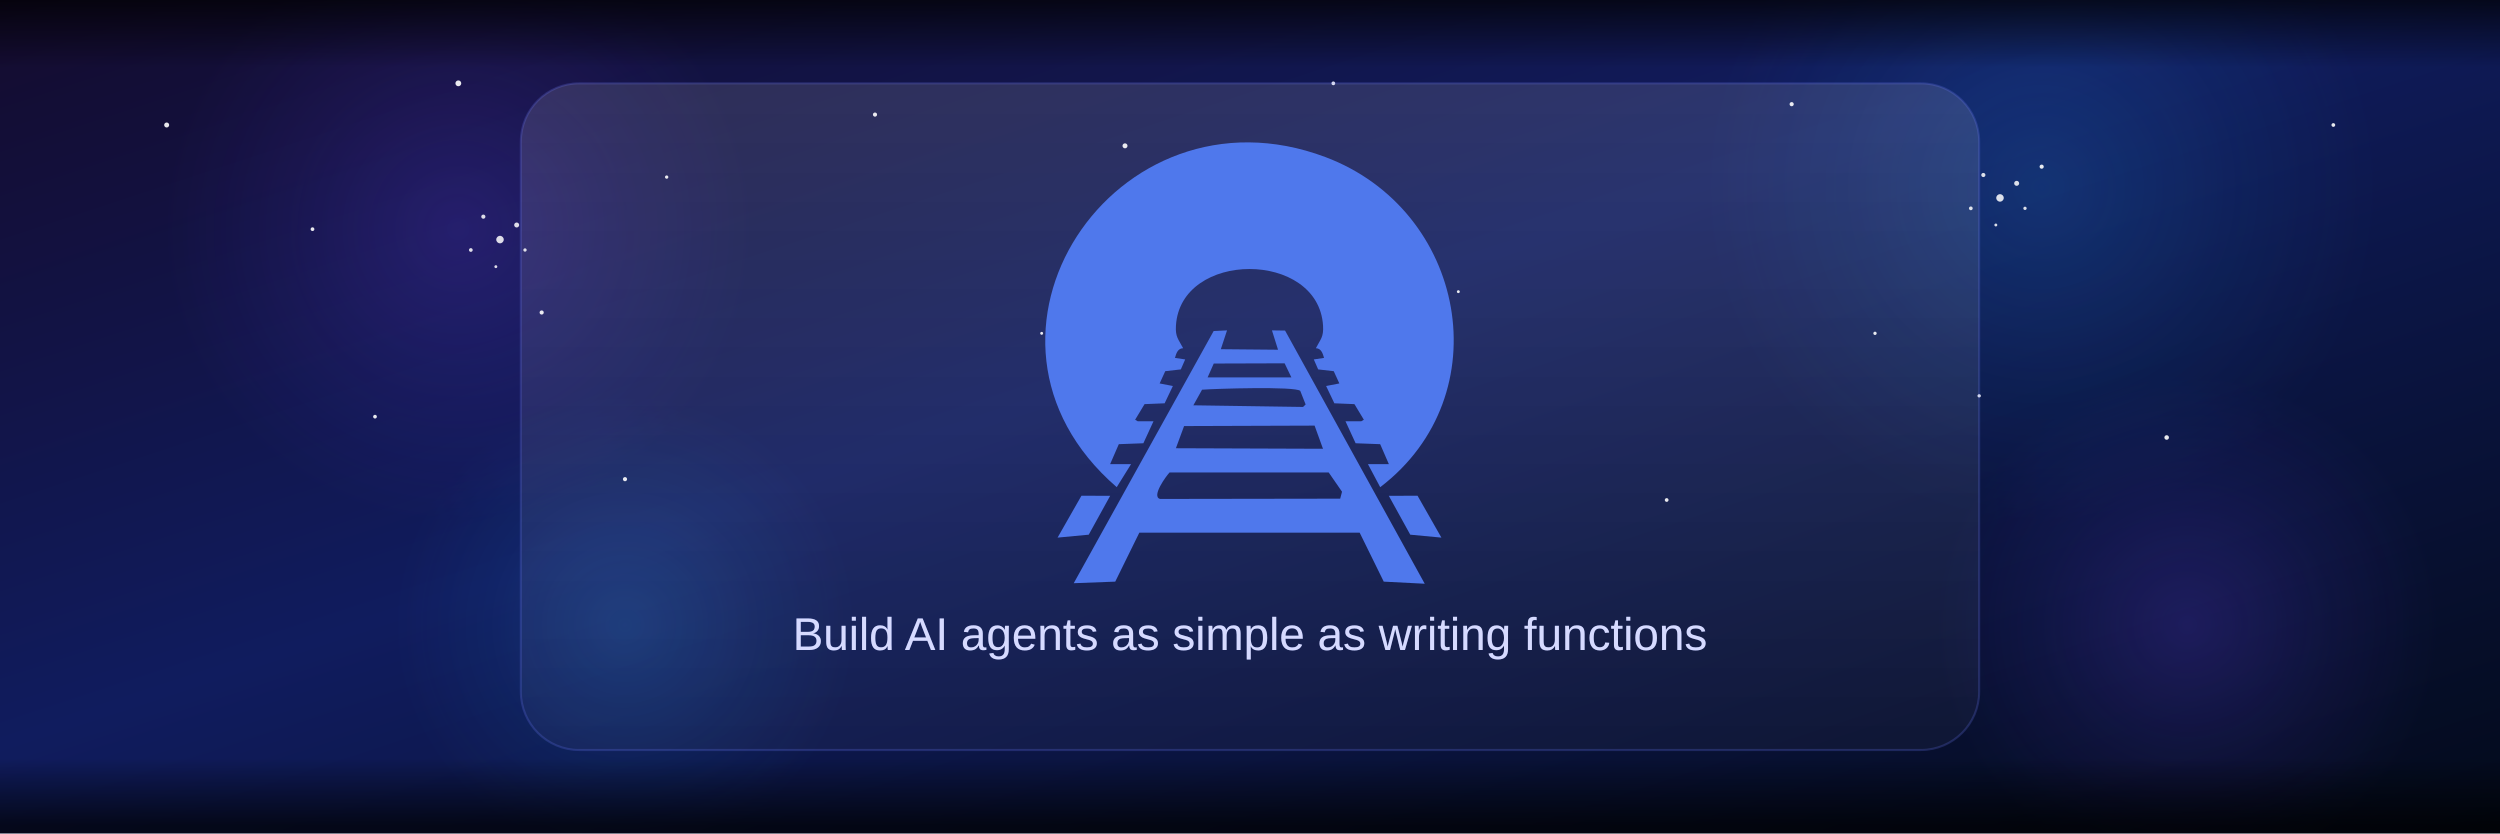
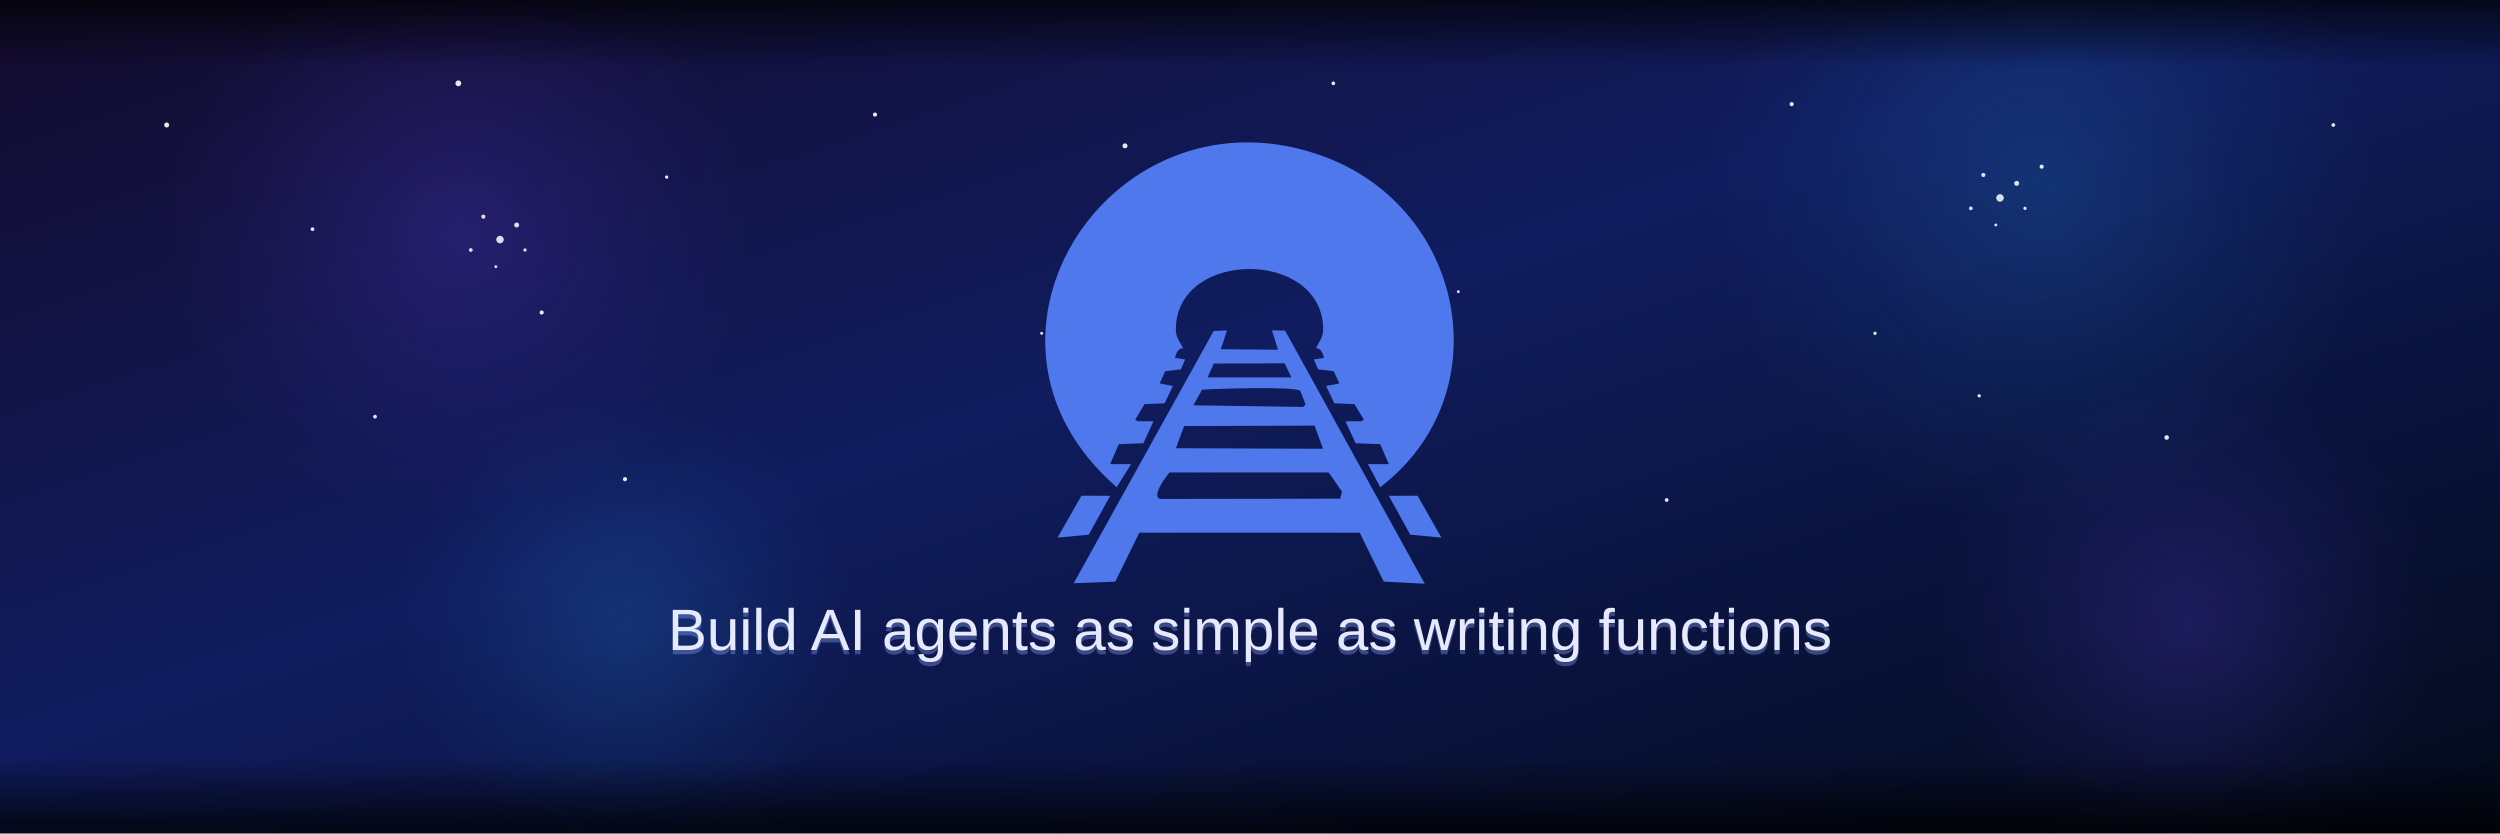
<svg xmlns="http://www.w3.org/2000/svg" viewBox="0 0 1200 400" role="img" aria-labelledby="title desc">
  <defs>
    <linearGradient id="spaceGradient" x1="0" y1="0" x2="1" y2="1">
      <stop offset="0%" stop-color="#140b2e" />
      <stop offset="45%" stop-color="#101c5e" />
      <stop offset="100%" stop-color="#030a1a" />
    </linearGradient>
    <linearGradient id="panelGradient" x1="0" y1="0" x2="0" y2="1">
      <stop offset="0%" stop-color="#ffffff" stop-opacity="0.12" />
      <stop offset="100%" stop-color="#ffffff" stop-opacity="0.03" />
    </linearGradient>
    <linearGradient id="fadeTop" x1="0" y1="0" x2="0" y2="1">
      <stop offset="0%" stop-color="#000000" stop-opacity="0.7" />
      <stop offset="90%" stop-color="#000000" stop-opacity="0" />
    </linearGradient>
    <linearGradient id="fadeBottom" x1="0" y1="0" x2="0" y2="1">
      <stop offset="0%" stop-color="#000000" stop-opacity="0" />
      <stop offset="90%" stop-color="#000000" stop-opacity="0.7" />
    </linearGradient>
    <radialGradient id="nebulaPurple" cx="50%" cy="50%" r="50%">
      <stop offset="0%" stop-color="#6e49ff" stop-opacity="0.35" />
      <stop offset="60%" stop-color="#6e49ff" stop-opacity="0.12" />
      <stop offset="100%" stop-color="#6e49ff" stop-opacity="0" />
    </radialGradient>
    <radialGradient id="nebulaBlue" cx="50%" cy="50%" r="50%">
      <stop offset="0%" stop-color="#2aa4ff" stop-opacity="0.30" />
      <stop offset="60%" stop-color="#2aa4ff" stop-opacity="0.10" />
      <stop offset="100%" stop-color="#2aa4ff" stop-opacity="0" />
    </radialGradient>
  </defs>
  <rect width="1200" height="400" fill="url(#spaceGradient)" />
  <g opacity="0.6">
    <circle cx="220" cy="110" r="140" fill="url(#nebulaPurple)" />
    <circle cx="980" cy="90" r="160" fill="url(#nebulaBlue)" />
    <circle cx="1050" cy="300" r="120" fill="url(#nebulaPurple)" />
    <circle cx="300" cy="300" r="110" fill="url(#nebulaBlue)" />
  </g>
  <g fill="#ffffff">
    <g opacity="0.9">
      <circle cx="80" cy="60" r="1.2" />
      <circle cx="150" cy="110" r="0.9" />
      <circle cx="220" cy="40" r="1.4" />
      <circle cx="320" cy="85" r="0.8" />
      <circle cx="420" cy="55" r="1.0" />
      <circle cx="540" cy="70" r="1.2" />
      <circle cx="640" cy="40" r="0.9" />
      <circle cx="860" cy="50" r="1.0" />
      <circle cx="980" cy="80" r="1.0" />
      <circle cx="1120" cy="60" r="0.9" />
      <circle cx="180" cy="200" r="0.9" />
      <circle cx="1040" cy="210" r="1.1" />
      <circle cx="900" cy="160" r="0.8" />
      <circle cx="260" cy="150" r="1.0" />
      <circle cx="700" cy="140" r="0.7" />
      <circle cx="600" cy="200" r="0.9" />
      <circle cx="500" cy="160" r="0.7" />
      <circle cx="300" cy="230" r="1.0" />
      <circle cx="800" cy="240" r="0.9" />
      <circle cx="950" cy="190" r="0.8" />
    </g>
    <g opacity="0.85">
      <circle cx="240" cy="115" r="1.8" />
      <circle cx="248" cy="108" r="1.2" />
      <circle cx="232" cy="104" r="1.0" />
      <circle cx="226" cy="120" r="0.9" />
      <circle cx="252" cy="120" r="0.8" />
      <circle cx="238" cy="128" r="0.7" />
    </g>
    <g opacity="0.85">
      <circle cx="960" cy="95" r="1.8" />
      <circle cx="968" cy="88" r="1.2" />
      <circle cx="952" cy="84" r="1.0" />
      <circle cx="946" cy="100" r="0.9" />
      <circle cx="972" cy="100" r="0.8" />
      <circle cx="958" cy="108" r="0.7" />
    </g>
  </g>
-   <rect x="250" y="40" width="700" height="320" rx="28" fill="url(#panelGradient)" stroke="#6d7cff" stroke-opacity="0.22" />
  <g transform="translate(600,175) scale(0.9) translate(-180,-180)">
    <g fill="#4f78ec">
      <path d="M242.9,233.1h11.16l-4.63-10.65-13.1-.49-5.41-11.74h8.44l1.36-.81-5.02-8.32-10.71-.44-4.4-9.23,7.06-1.36-2.99-6.54-8.31-.95-2.32-5.32,5.46-.81c-.69-2.39-1.49-5.1-4.37-5.17,2.53-4.86,4.2-5.92,3.84-12-2.41-40.33-76.05-40.32-78.46,0-.36,6.08,1.31,7.14,3.84,12-2.88.07-3.68,2.78-4.37,5.17l5.46.81-2.32,5.32-8.31.95-2.99,6.54,7.06,1.36-4.4,9.23-10.71.44-5.02,8.32,1.36.81h8.44l-5.41,11.74-13.1.49-4.63,10.65h11.16l-7.64,12.28c-92.78-80.17-.81-218.2,111.25-176.07,74.97,28.19,93.79,126.85,29.27,176.08l-6.53-12.29Z" />
      <path d="M167.75,161.76l-3.31,10.03,30.51.29-3.24-10.32,6.99.1,74.49,135.02-21.86-1.12-12.84-26.11h-117.52l-12.84,26.11-22.14.84,74.62-134.49,7.14-.35ZM202.06,186.81l-3.6-7.49-37.79.12-3.27,7.38h44.66ZM206.82,194.03c-2.61-2.53-45.92-1.16-52.39-.63l-4.64,8.32,58.51.87,1.37-1.32-2.86-7.24ZM214.44,212.55l-69.6.24-4.36,11.82,78.44.29-4.47-12.35ZM228.1,251.52l.98-3.71-7.11-10.28-84.89.02c-1.76,1.86-9.86,12.85-5.04,14.11l96.06-.15Z" />
      <polygon points="77.37 272.28 90.1 249.95 105.43 249.98 93.99 270.72 77.37 272.28" />
      <polygon points="282.08 272.28 265.47 270.72 254.02 249.98 269.36 249.95 282.08 272.28" />
    </g>
  </g>
-   <text x="600" y="312" text-anchor="middle" font-family="'Segoe UI', Arial, sans-serif" font-size="22" fill="#91a6ff" opacity="0.35">
+   <text x="600" y="314" text-anchor="middle" font-family="'Segoe UI', Arial, sans-serif" font-size="28" fill="#91a6ff" opacity="0.35">
    Build AI agents as simple as writing functions
  </text>
-   <text x="600" y="312" text-anchor="middle" font-family="'Segoe UI', Arial, sans-serif" font-size="22" fill="#d6daff">
+   <text x="600" y="312" text-anchor="middle" font-family="'Segoe UI', Arial, sans-serif" font-size="28" fill="#e7e9ffff">
    Build AI agents as simple as writing functions
  </text>
  <rect x="0" y="0" width="1200" height="36" fill="url(#fadeTop)" />
  <rect x="0" y="364" width="1200" height="36" fill="url(#fadeBottom)" />
</svg>
